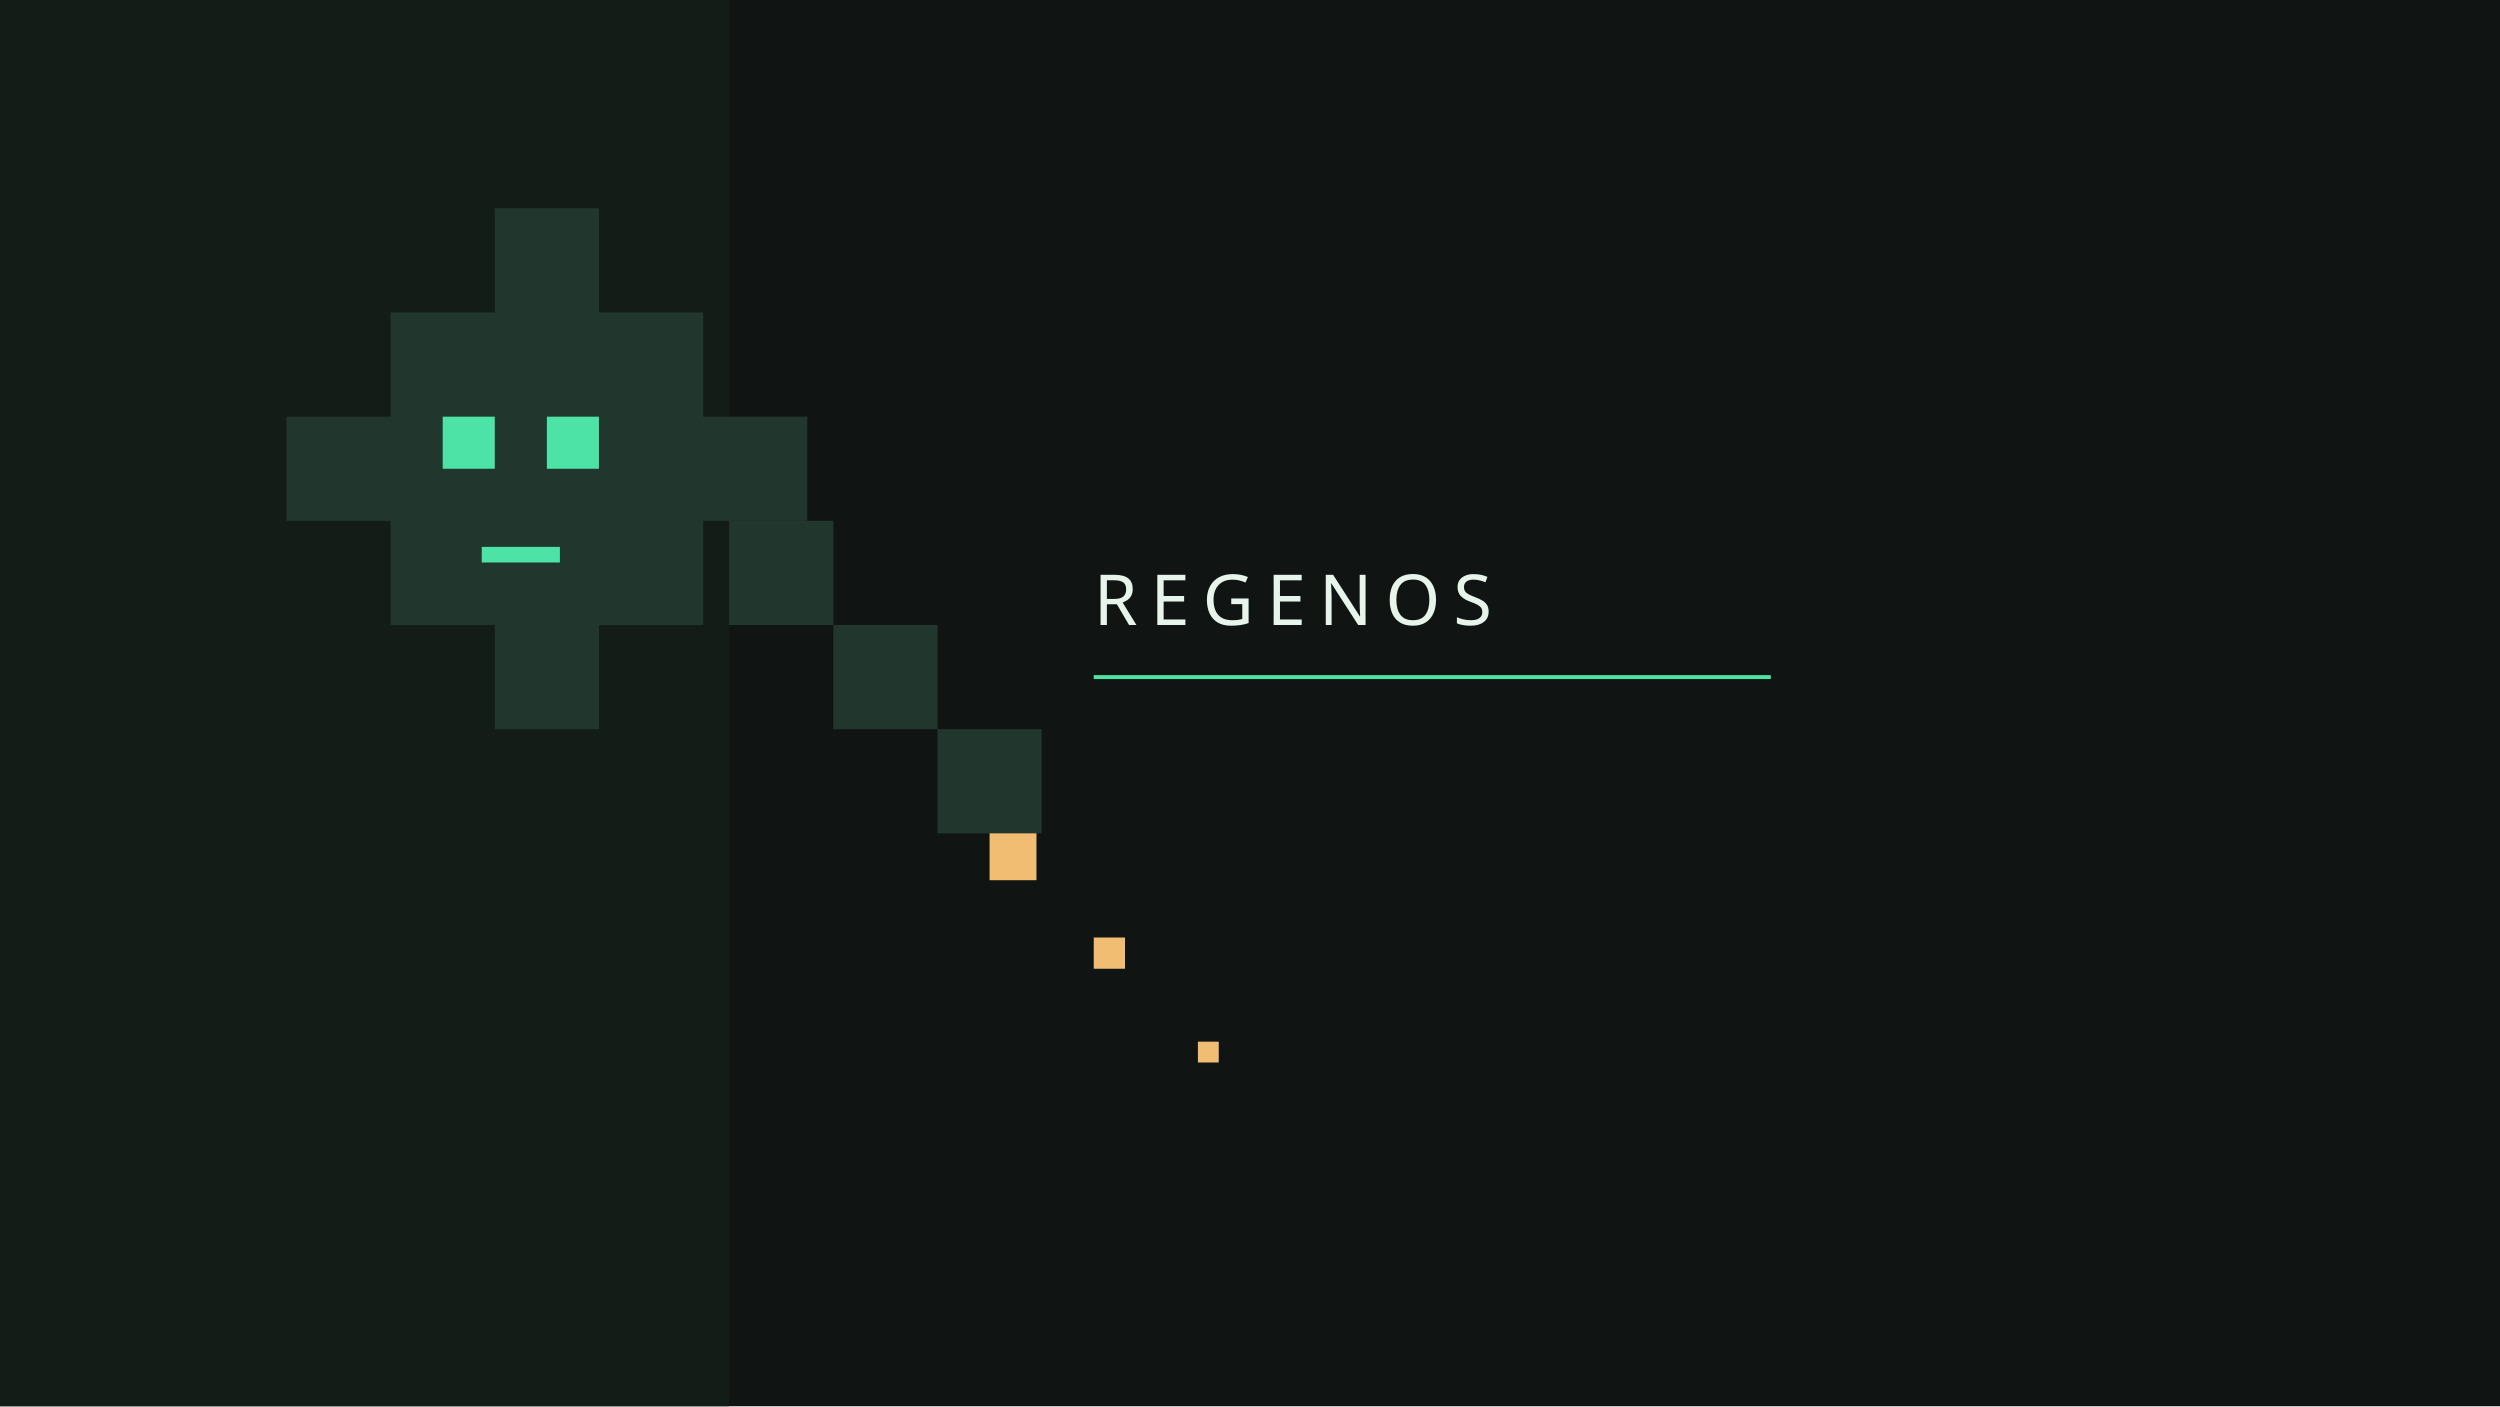
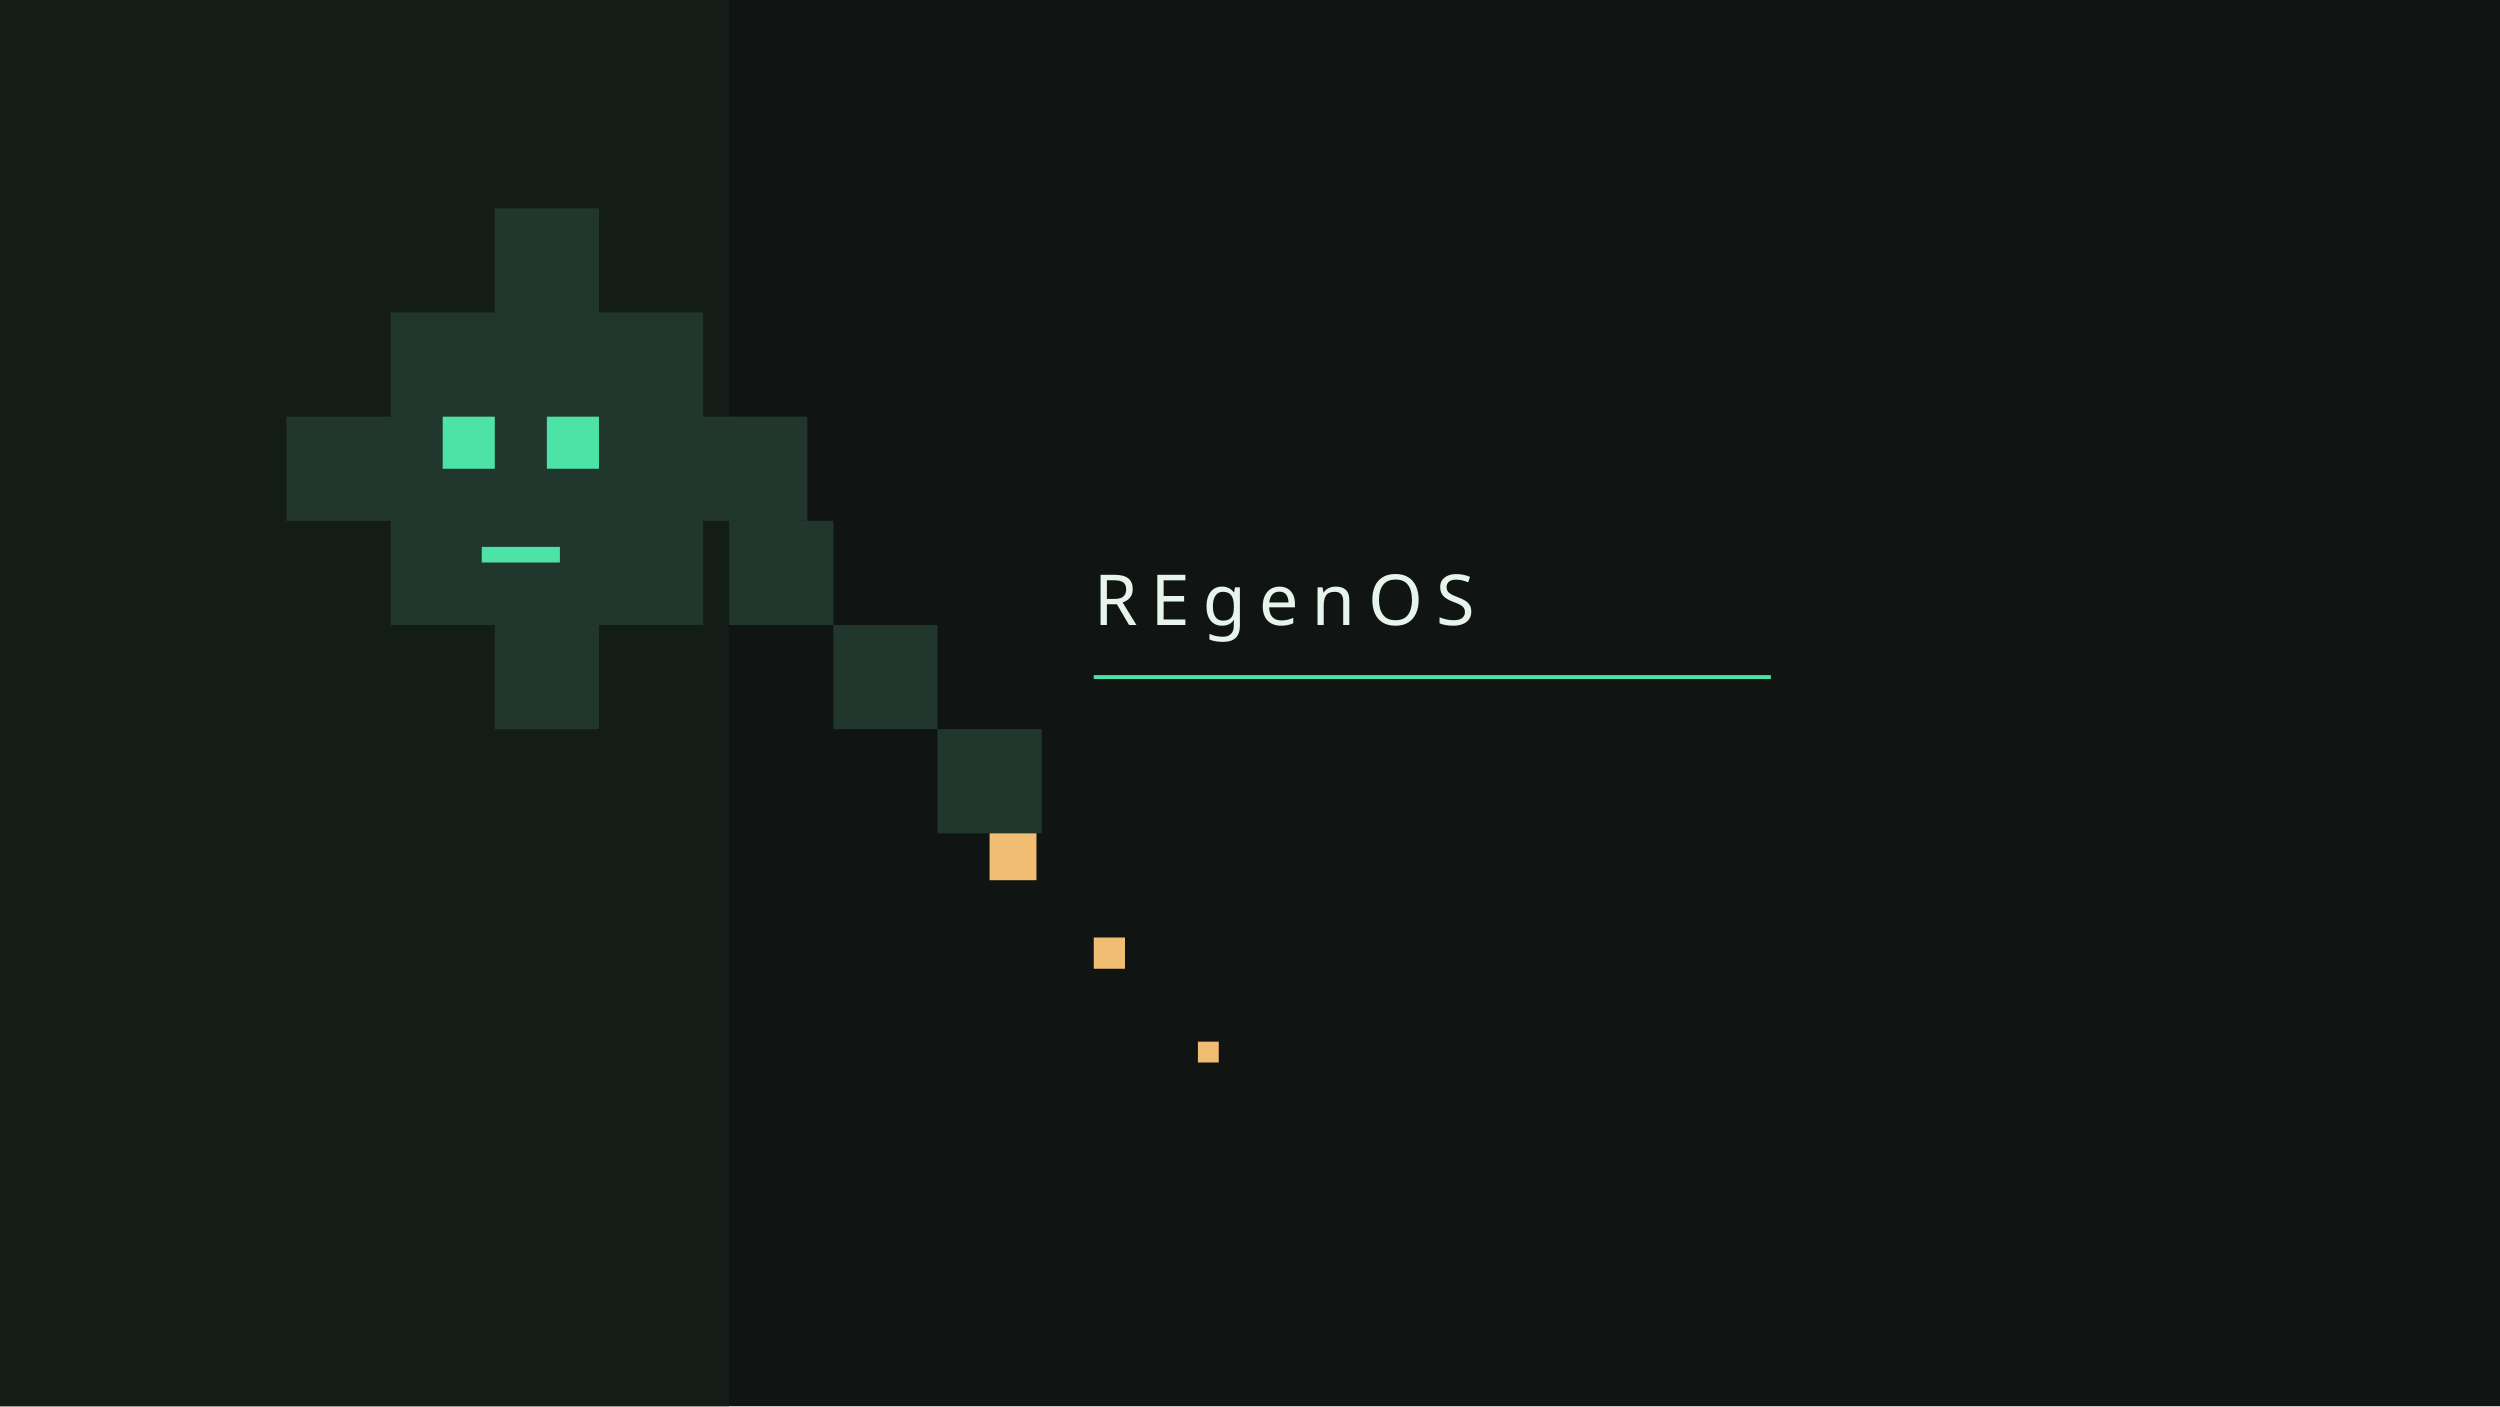
<svg xmlns="http://www.w3.org/2000/svg" viewBox="0 0 1920 1080">
  <rect width="1920" height="1080" fill="#101513" />
  <path d="M0 0h560v1080H0z" fill="#141c18" />
  <g fill="#21372d">
    <path d="M220 320h80v-80h80v-80h80v80h80v80h80v80h-80v80h-80v80h-80v-80h-80v-80h-80z" />
    <path d="M560 400h80v80h-80zM640 480h80v80h-80zM720 560h80v80h-80z" />
  </g>
  <g fill="#4de3a7">
    <rect x="340" y="320" width="40" height="40" />
    <rect x="420" y="320" width="40" height="40" />
    <rect x="370" y="420" width="60" height="12" />
  </g>
  <g fill="#f1bd73">
    <rect x="760" y="640" width="36" height="36" />
    <rect x="840" y="720" width="24" height="24" />
    <rect x="920" y="800" width="16" height="16" />
  </g>
-   <text x="840" y="480" fill="#e7f4eb" font-family="sans-serif" font-size="54" letter-spacing="10">REGENOS</text>
+   <text x="840" y="480" fill="#e7f4eb" font-family="sans-serif" font-size="54" letter-spacing="10">REgenOS</text>
  <path d="M840 520h520" stroke="#4de3a7" stroke-width="3" />
</svg>
